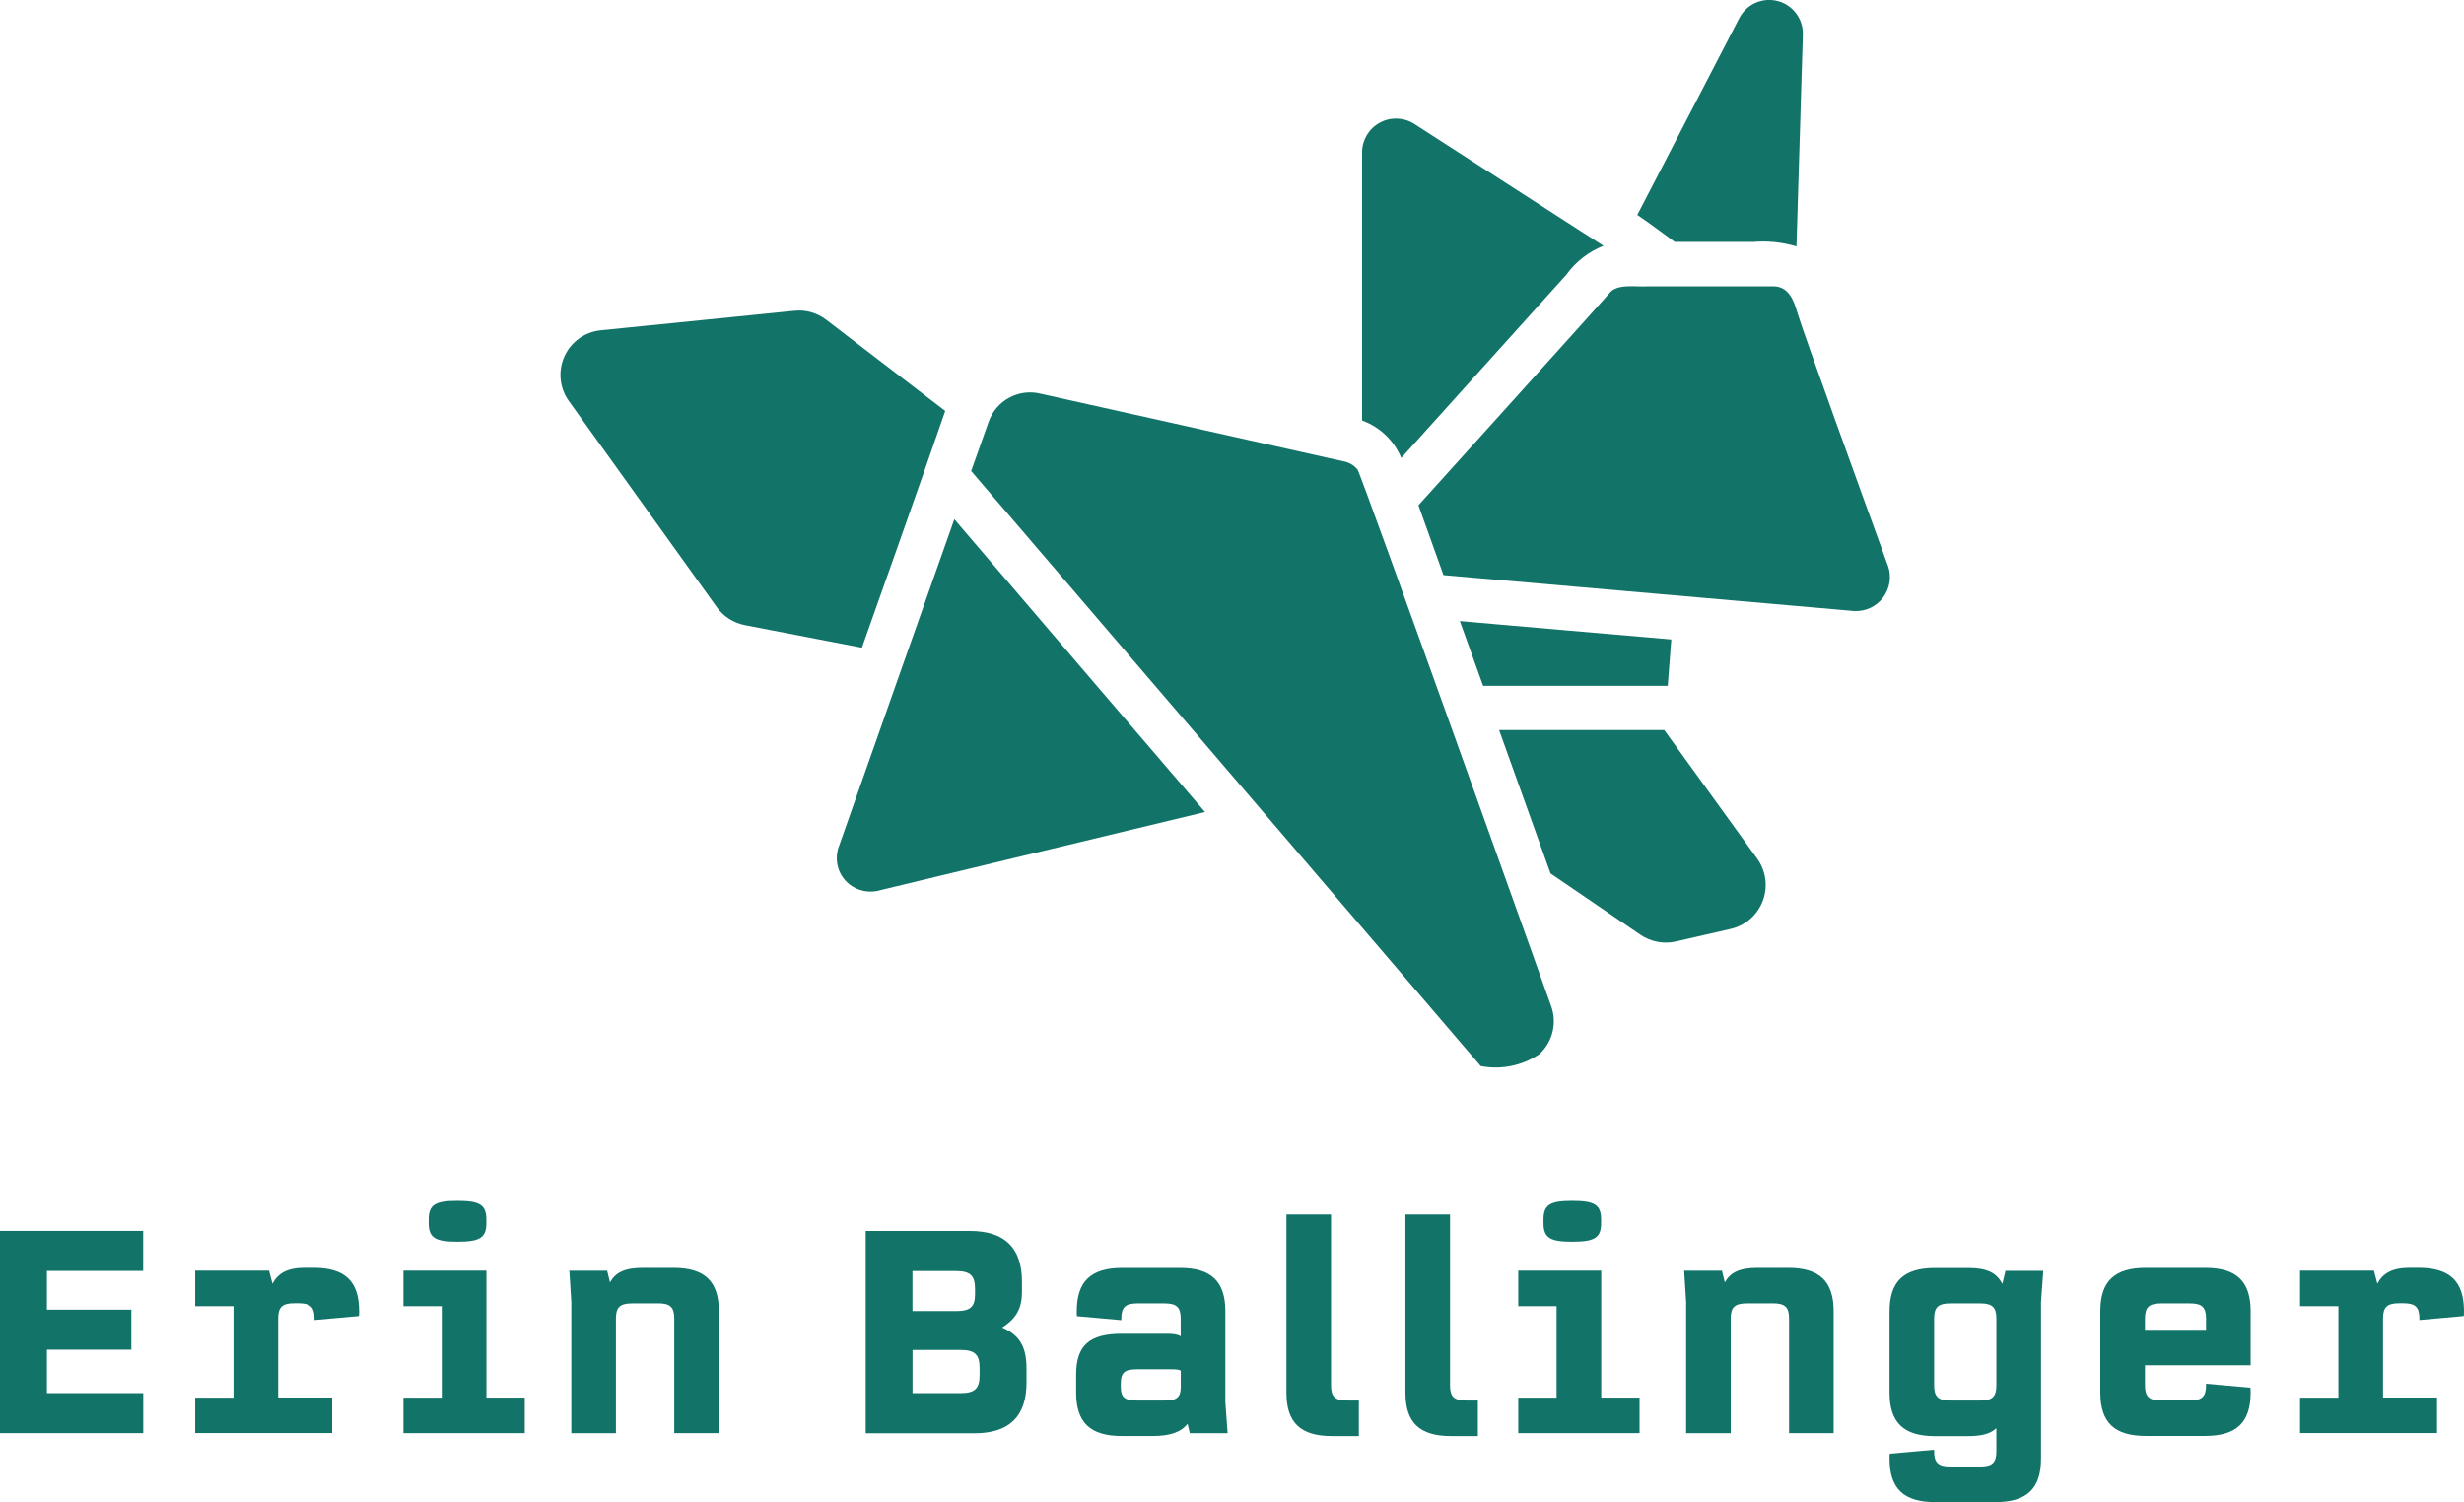
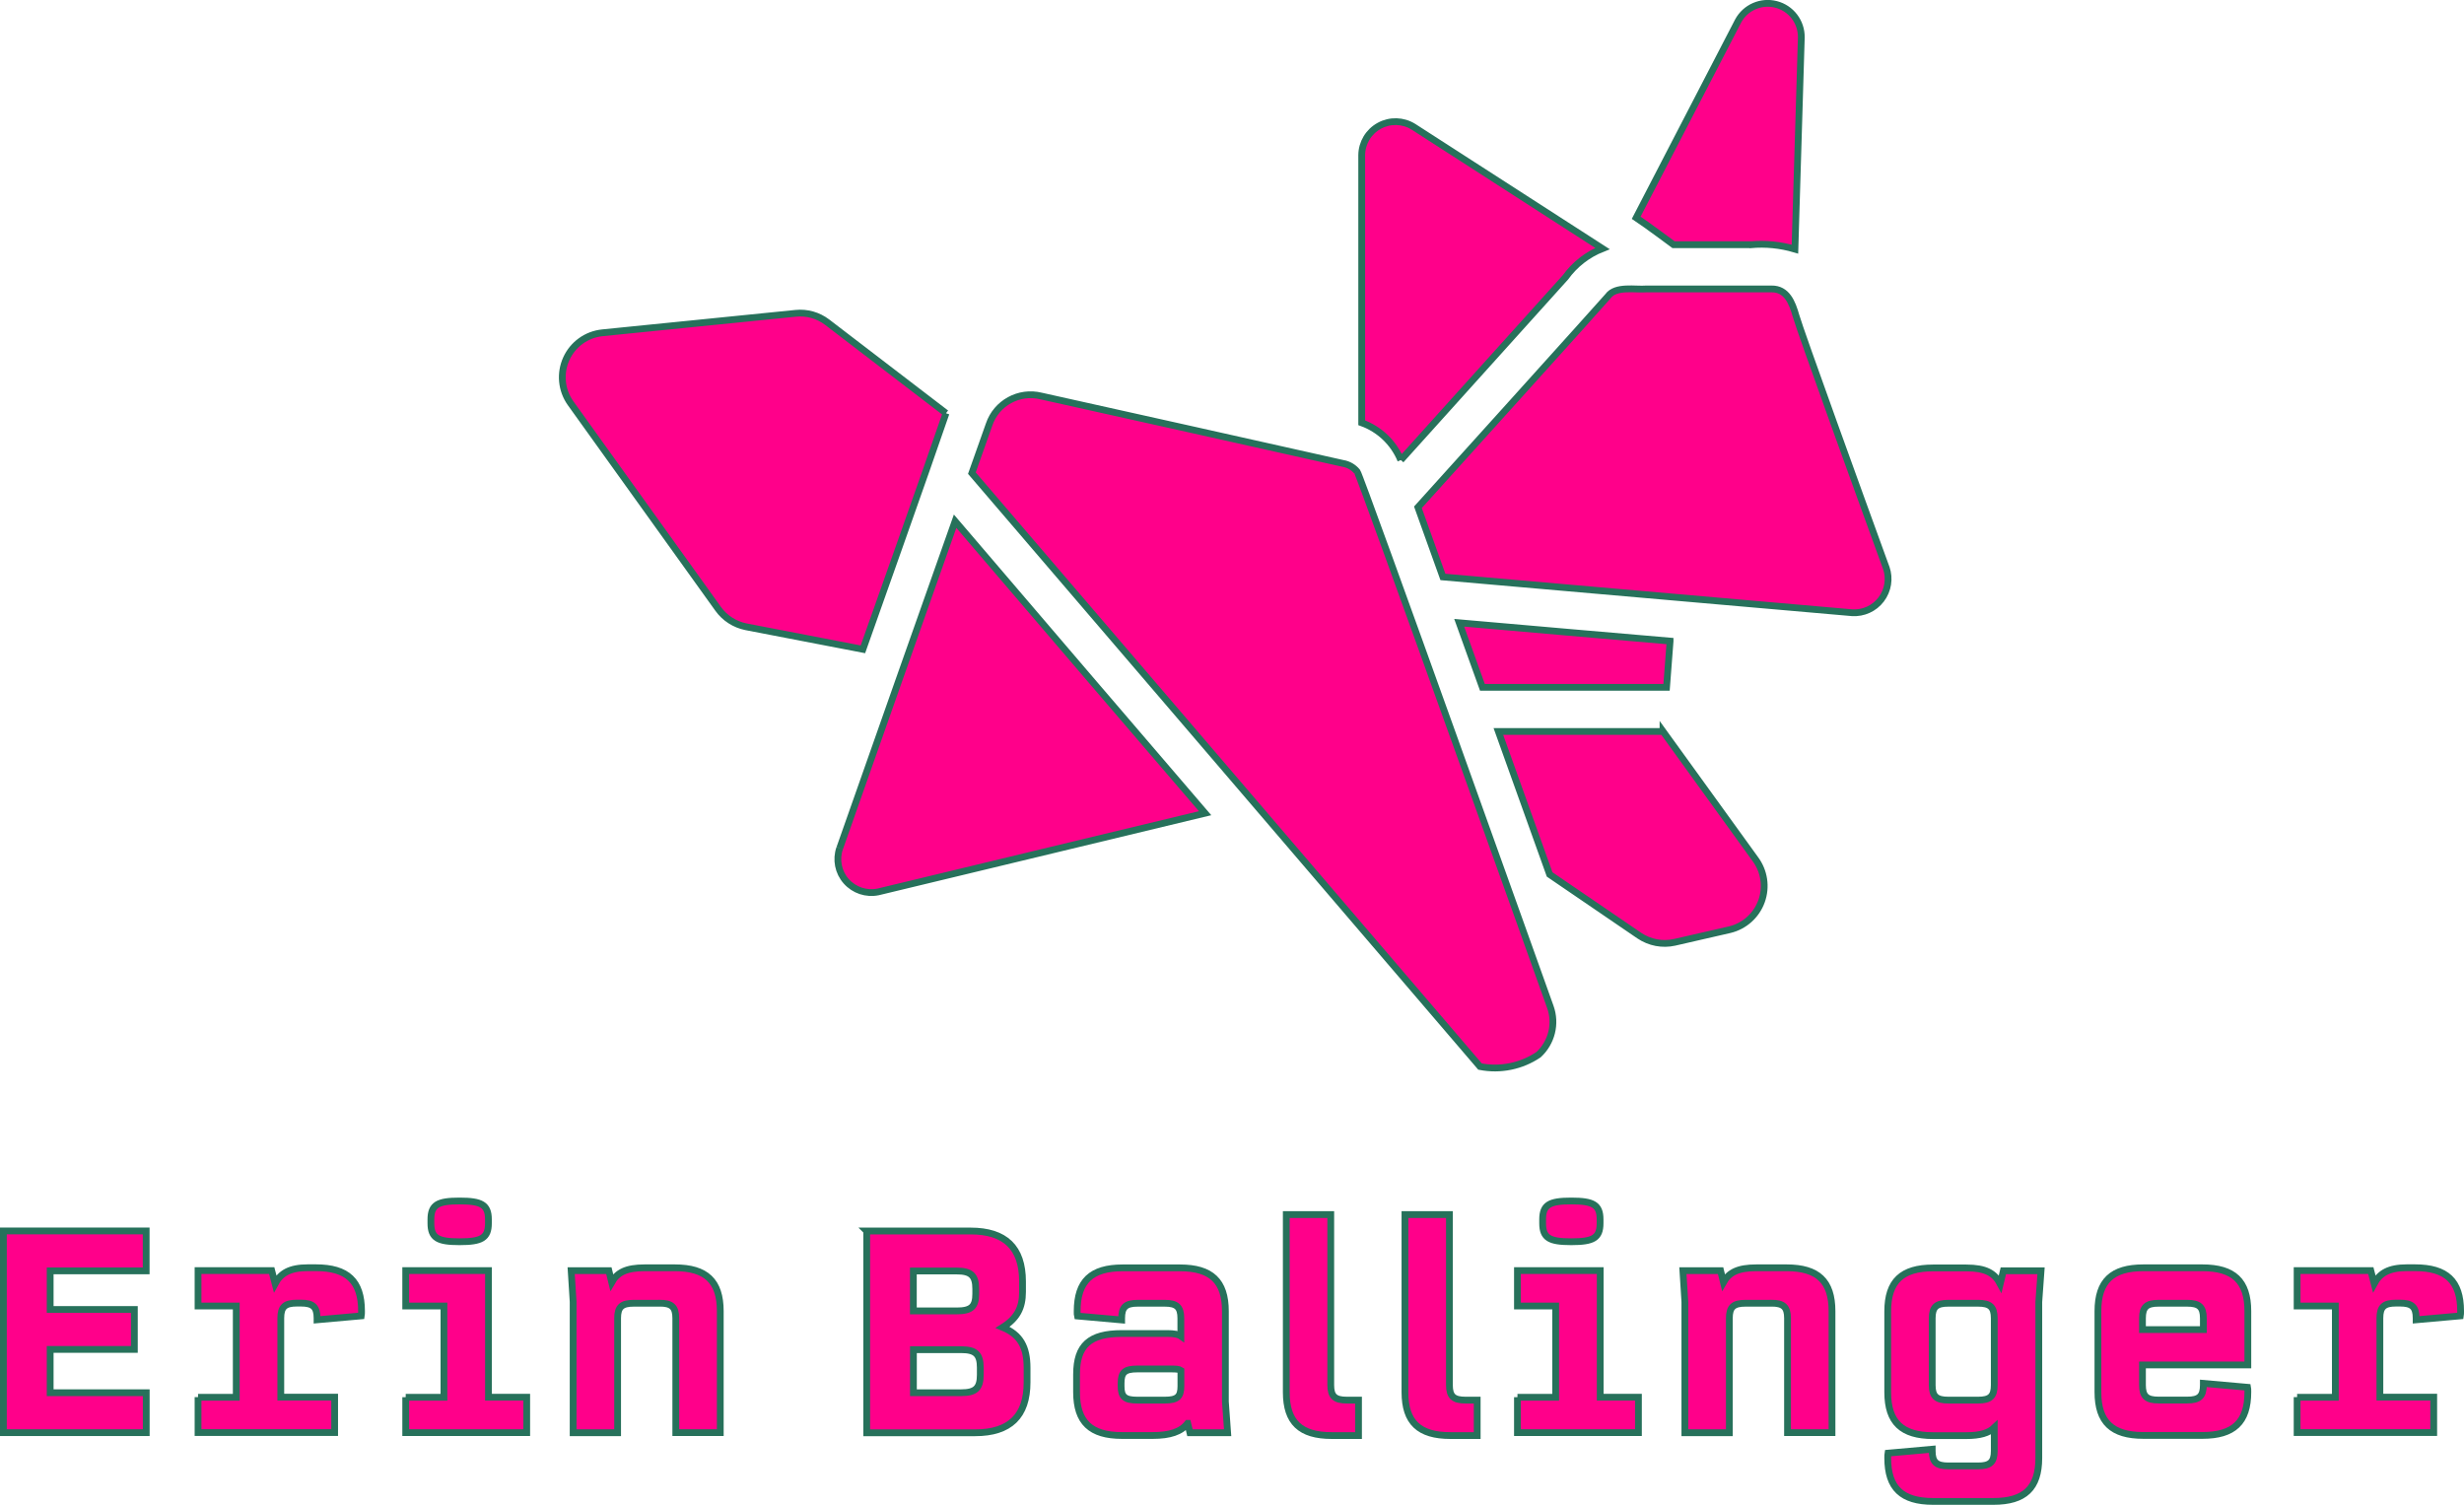
- <svg xmlns="http://www.w3.org/2000/svg" id="Layer_2" viewBox="0 0 361.93 220.63">
+ <svg xmlns="http://www.w3.org/2000/svg" id="Layer_2" data-name="Layer 2" viewBox="0 0 362.93 221.63">
  <defs>
    <style>
      .cls-1 {
-         fill: #127369;
+         fill: #ff008a;
+         stroke: #27715b;
+         stroke-miterlimit: 10;
      }
    </style>
  </defs>
-   <g id="Layer_1-2" data-name="Layer_1">
-     <path class="cls-1" d="M245.49,93.93c-4.21-.35-26.38-2.29-31.06-2.7l3.42,9.51h27.12l.52-6.8ZM244.45,107.24c-4.34,0-19.66,0-24.25,0l7.55,21.06,13.22,9.02c1.52,1.02,3.39,1.38,5.18.98l8.11-1.86c2.17-.51,3.94-2.09,4.7-4.19.76-2.1.41-4.44-.93-6.23l-13.58-18.79ZM257.37,35.55c2.19-.2,4.4.02,6.51.65l.94-31.19c.03-2.28-1.5-4.29-3.71-4.86-2.21-.57-4.52.44-5.6,2.45l-15.01,28.97c1.37.9,5.5,3.97,5.5,3.97h11.36ZM277.33,83.15c-3.64-10.01-12.62-34.76-13.31-37.19-.53-1.85-1.31-3.93-3.58-3.9-5.23,0-13.2,0-18.43,0-1.61.14-4.53-.5-5.66,1.07-.28.39-28,31.09-28,31.09l3.68,10.26,60.26,5.27c1.67.11,3.28-.62,4.29-1.95,1.01-1.33,1.3-3.08.75-4.66M205.84,67.26l24.25-26.92c1.37-1.9,3.26-3.37,5.44-4.23l-27.84-17.94c-1.53-.95-3.45-1.01-5.03-.14-1.58.86-2.57,2.51-2.59,4.31v39.43c2.61.94,4.7,2.94,5.76,5.5M123.18,124.43c-.58,1.68-.22,3.54.96,4.87,1.17,1.33,2.97,1.93,4.71,1.57l48.15-11.59c-2.38-2.76-30.44-35.51-36.82-43.01-4.1,11.54-12.83,36.35-16.99,48.15M199.39,68.96c-.53-.64-1.27-1.07-2.08-1.2-2.11-.5-44.47-9.93-44.47-9.93-3.25-.8-6.58,1.03-7.65,4.2,0,0-2.3,6.48-2.54,7.16,0,0,62.03,72.4,74.85,87.41,2.99.58,6.09-.05,8.61-1.75,1.94-1.78,2.63-4.56,1.74-7.04,0,0-27.98-78.33-28.45-78.85M138.84,60.36l-17.51-13.41c-1.32-1-2.97-1.47-4.62-1.3l-28.49,2.87c-2.33.24-4.35,1.7-5.31,3.83-.96,2.13-.73,4.61.62,6.52l21.75,30.31c.98,1.37,2.45,2.31,4.1,2.64l17.22,3.32s9.94-27.99,12.24-34.77" />
+   <g id="Layer_1-2" data-name="Layer 1">
+     <path class="cls-1" d="M245.99,94.43c-4.21-.35-26.38-2.29-31.06-2.7l3.42,9.51h27.12l.52-6.8ZM244.95,107.74c-4.34,0-19.66,0-24.25,0l7.55,21.06,13.22,9.02c1.52,1.02,3.39,1.38,5.18.98l8.11-1.86c2.17-.51,3.94-2.09,4.7-4.19.76-2.1.41-4.44-.93-6.23l-13.58-18.79ZM257.87,36.05c2.19-.2,4.4.02,6.51.65l.94-31.19c.03-2.28-1.5-4.29-3.71-4.86-2.21-.57-4.52.44-5.6,2.45l-15.01,28.97c1.37.9,5.5,3.97,5.5,3.97h11.36ZM277.83,83.65c-3.64-10.01-12.62-34.76-13.31-37.19-.53-1.85-1.31-3.93-3.58-3.9-5.23,0-13.2,0-18.43,0-1.61.14-4.53-.5-5.66,1.07-.28.39-28,31.09-28,31.09l3.68,10.26,60.26,5.27c1.67.11,3.28-.62,4.29-1.95,1.01-1.33,1.3-3.08.75-4.66M206.34,67.76l24.25-26.92c1.37-1.9,3.26-3.37,5.44-4.23l-27.84-17.94c-1.53-.95-3.45-1.01-5.03-.14-1.58.86-2.57,2.51-2.59,4.31v39.43c2.61.94,4.7,2.94,5.76,5.5M123.68,124.93c-.58,1.68-.22,3.54.96,4.87,1.17,1.33,2.97,1.93,4.71,1.57l48.15-11.59c-2.38-2.76-30.44-35.51-36.82-43.01-4.1,11.54-12.83,36.35-16.99,48.15M199.89,69.46c-.53-.64-1.27-1.07-2.08-1.2-2.11-.5-44.47-9.93-44.47-9.93-3.25-.8-6.58,1.03-7.65,4.2,0,0-2.3,6.48-2.54,7.16,0,0,62.03,72.4,74.85,87.41,2.99.58,6.09-.05,8.61-1.75,1.94-1.78,2.63-4.56,1.74-7.04,0,0-27.98-78.33-28.45-78.85M139.34,60.86l-17.51-13.41c-1.32-1-2.97-1.47-4.62-1.3l-28.49,2.87c-2.33.24-4.35,1.7-5.31,3.83-.96,2.13-.73,4.61.62,6.52l21.75,30.31c.98,1.37,2.45,2.31,4.1,2.64l17.22,3.32s9.94-27.99,12.24-34.77" />
    <g>
-       <path class="cls-1" d="M6.89,186.7v5.68h12.4v5.88H6.89v6.38h14.15v5.88H0v-29.71h21.03v5.88H6.89Z" />
-       <path class="cls-1" d="M28.67,205.31h5.63v-13.44h-5.63v-5.22h10.85l.5,1.92c.83-1.54,2.17-2.34,4.8-2.34h1.21c4.63,0,6.72,1.96,6.72,6.38,0,.38,0,.46-.04.71l-6.51.58v-.25c0-1.67-.63-2.21-2.38-2.21h-.58c-1.75,0-2.38.54-2.38,2.21v11.64h7.93v5.22h-20.12v-5.22Z" />
-       <path class="cls-1" d="M59.26,205.31h5.63v-13.44h-5.63v-5.22h12.19v18.65h5.63v5.22h-17.82v-5.22ZM62.97,179.69v-.58c0-2.17,1.04-2.71,4.17-2.71h.08c3.17,0,4.22.54,4.22,2.71v.58c0,2.17-1.04,2.71-4.22,2.71h-.08c-3.13,0-4.17-.54-4.17-2.71Z" />
-       <path class="cls-1" d="M96.65,191.46h-3.8c-1.75,0-2.38.54-2.38,2.21v16.86h-6.55v-19.28l-.29-4.59h5.55l.42,1.71c.83-1.46,2.17-2.13,4.84-2.13h4.47c4.59,0,6.68,1.96,6.68,6.38v17.9h-6.55v-16.86c0-1.67-.63-2.21-2.38-2.21Z" />
-       <path class="cls-1" d="M127.15,180.82h15.32c5.09,0,7.64,2.46,7.64,7.43v1.54c0,2.34-.79,3.88-2.92,5.22,2.59,1.08,3.59,2.88,3.59,5.97v2.13c0,4.97-2.55,7.43-7.64,7.43h-15.98v-29.71ZM140.42,192.59c2.13,0,2.8-.63,2.8-2.5v-.75c0-1.96-.71-2.63-2.8-2.63h-6.39v5.88h6.39ZM141.09,198.3h-7.05v6.34h7.05c2.09,0,2.8-.67,2.8-2.63v-1.08c0-1.96-.71-2.63-2.8-2.63Z" />
-       <path class="cls-1" d="M174.43,209.15c-.96,1.25-2.63,1.79-5.13,1.79h-4.55c-4.59,0-6.68-1.96-6.68-6.38v-2.63c0-4.26,1.92-6.01,6.68-6.01h6.68c1,0,1.63.12,2,.38v-2.63c0-1.67-.63-2.21-2.38-2.21h-3.96c-1.75,0-2.38.54-2.38,2.21v.25l-6.51-.58c-.04-.17-.04-.29-.04-.71,0-4.42,2.09-6.38,6.68-6.38h8.47c4.59,0,6.68,1.96,6.68,6.38v13.31l.33,4.59h-5.55l-.33-1.38ZM167.01,205.73h4.05c1.84,0,2.38-.5,2.38-2.04v-2.34c-.25-.17-.67-.21-1.38-.21h-5.05c-1.84,0-2.38.5-2.38,2.09v.46c0,1.54.54,2.04,2.38,2.04Z" />
-       <path class="cls-1" d="M199.6,205.73v5.22h-3.96c-4.59,0-6.68-1.96-6.68-6.38v-26.17h6.55v25.12c0,1.67.63,2.21,2.38,2.21h1.71Z" />
-       <path class="cls-1" d="M217.08,205.73v5.22h-3.96c-4.59,0-6.68-1.96-6.68-6.38v-26.17h6.55v25.12c0,1.67.63,2.21,2.38,2.21h1.71Z" />
-       <path class="cls-1" d="M223.01,205.31h5.63v-13.44h-5.63v-5.22h12.19v18.65h5.63v5.22h-17.82v-5.22ZM226.72,179.69v-.58c0-2.17,1.04-2.71,4.17-2.71h.08c3.17,0,4.21.54,4.21,2.71v.58c0,2.17-1.04,2.71-4.21,2.71h-.08c-3.13,0-4.17-.54-4.17-2.71Z" />
-       <path class="cls-1" d="M260.4,191.46h-3.8c-1.75,0-2.38.54-2.38,2.21v16.86h-6.55v-19.28l-.29-4.59h5.55l.42,1.71c.83-1.46,2.17-2.13,4.84-2.13h4.47c4.59,0,6.68,1.96,6.68,6.38v17.9h-6.55v-16.86c0-1.67-.63-2.21-2.38-2.21Z" />
-       <path class="cls-1" d="M277.55,214.25c0-.38,0-.46.04-.71l6.51-.58v.25c0,1.67.63,2.21,2.38,2.21h4.38c1.75,0,2.38-.54,2.38-2.21v-3.42c-.83.79-2.09,1.17-4.13,1.17h-4.88c-4.59,0-6.68-1.96-6.68-6.38v-11.94c0-4.42,2.09-6.38,6.68-6.38h4.88c2.84,0,4.17.75,5.01,2.34l.46-1.92h5.55l-.33,4.59v22.99c0,4.42-2.09,6.39-6.68,6.39h-8.89c-4.59,0-6.68-1.96-6.68-6.39ZM286.48,205.73h4.38c1.75,0,2.38-.54,2.38-2.21v-9.85c0-1.67-.63-2.21-2.38-2.21h-4.38c-1.75,0-2.38.54-2.38,2.21v9.85c0,1.67.63,2.21,2.38,2.21Z" />
-       <path class="cls-1" d="M308.51,204.56v-11.94c0-4.42,2.09-6.38,6.68-6.38h8.72c4.59,0,6.68,1.96,6.68,6.38v7.93h-15.52v2.96c0,1.67.63,2.21,2.38,2.21h4.21c1.75,0,2.38-.54,2.38-2.21v-.25l6.51.58c.04.21.04.25.04.71,0,4.42-2.09,6.38-6.68,6.38h-8.72c-4.59,0-6.68-1.96-6.68-6.38ZM324.04,195.34v-1.67c0-1.67-.63-2.21-2.38-2.21h-4.21c-1.75,0-2.38.54-2.38,2.21v1.67h8.97Z" />
-       <path class="cls-1" d="M337.85,205.31h5.63v-13.44h-5.63v-5.22h10.85l.5,1.92c.83-1.54,2.17-2.34,4.8-2.34h1.21c4.63,0,6.72,1.96,6.72,6.38,0,.38,0,.46-.04.71l-6.51.58v-.25c0-1.67-.63-2.21-2.38-2.21h-.58c-1.75,0-2.38.54-2.38,2.21v11.64h7.93v5.22h-20.12v-5.22Z" />
+       <path class="cls-1" d="M7.39,187.2v5.68h12.4v5.88H7.39v6.38h14.15v5.88H.5v-29.71h21.03v5.88H7.39Z" />
+       <path class="cls-1" d="M29.17,205.81h5.63v-13.44h-5.63v-5.22h10.85l.5,1.92c.83-1.54,2.17-2.34,4.8-2.34h1.21c4.63,0,6.72,1.96,6.72,6.38,0,.38,0,.46-.04.71l-6.51.58v-.25c0-1.67-.63-2.21-2.38-2.21h-.58c-1.75,0-2.38.54-2.38,2.21v11.64h7.93v5.22h-20.12v-5.22Z" />
+       <path class="cls-1" d="M59.76,205.81h5.63v-13.44h-5.63v-5.22h12.19v18.65h5.63v5.22h-17.82v-5.22ZM63.47,180.19v-.58c0-2.17,1.04-2.71,4.17-2.71h.08c3.17,0,4.22.54,4.22,2.71v.58c0,2.17-1.04,2.71-4.22,2.71h-.08c-3.13,0-4.17-.54-4.17-2.71Z" />
+       <path class="cls-1" d="M97.15,191.96h-3.8c-1.75,0-2.38.54-2.38,2.21v16.86h-6.55v-19.28l-.29-4.59h5.55l.42,1.71c.83-1.46,2.17-2.13,4.84-2.13h4.47c4.59,0,6.68,1.96,6.68,6.38v17.9h-6.55v-16.86c0-1.67-.63-2.21-2.38-2.21Z" />
+       <path class="cls-1" d="M127.65,181.32h15.32c5.09,0,7.64,2.46,7.64,7.43v1.54c0,2.34-.79,3.88-2.92,5.22,2.59,1.08,3.59,2.88,3.59,5.97v2.13c0,4.97-2.55,7.43-7.64,7.43h-15.98v-29.71ZM140.92,193.09c2.13,0,2.8-.63,2.8-2.5v-.75c0-1.96-.71-2.63-2.8-2.63h-6.39v5.88h6.39ZM141.59,198.8h-7.05v6.34h7.05c2.09,0,2.8-.67,2.8-2.63v-1.08c0-1.96-.71-2.63-2.8-2.63Z" />
+       <path class="cls-1" d="M174.93,209.65c-.96,1.25-2.63,1.79-5.13,1.79h-4.55c-4.59,0-6.68-1.96-6.68-6.38v-2.63c0-4.26,1.92-6.01,6.68-6.01h6.68c1,0,1.63.12,2,.38v-2.63c0-1.67-.63-2.21-2.38-2.21h-3.96c-1.75,0-2.38.54-2.38,2.21v.25l-6.51-.58c-.04-.17-.04-.29-.04-.71,0-4.42,2.09-6.38,6.68-6.38h8.47c4.59,0,6.68,1.96,6.68,6.38v13.31l.33,4.59h-5.55l-.33-1.38ZM167.51,206.23h4.05c1.84,0,2.38-.5,2.38-2.04v-2.34c-.25-.17-.67-.21-1.38-.21h-5.05c-1.84,0-2.38.5-2.38,2.09v.46c0,1.54.54,2.04,2.38,2.04Z" />
+       <path class="cls-1" d="M200.1,206.23v5.22h-3.96c-4.59,0-6.68-1.96-6.68-6.38v-26.17h6.55v25.12c0,1.67.63,2.21,2.38,2.21h1.71Z" />
+       <path class="cls-1" d="M217.58,206.23v5.22h-3.96c-4.59,0-6.68-1.96-6.68-6.38v-26.17h6.55v25.12c0,1.67.63,2.21,2.38,2.21h1.71Z" />
+       <path class="cls-1" d="M223.51,205.81h5.63v-13.44h-5.63v-5.22h12.19v18.65h5.63v5.22h-17.82v-5.22ZM227.22,180.19v-.58c0-2.17,1.04-2.71,4.17-2.71h.08c3.17,0,4.21.54,4.21,2.71v.58c0,2.17-1.04,2.71-4.21,2.71h-.08c-3.13,0-4.17-.54-4.17-2.71Z" />
+       <path class="cls-1" d="M260.9,191.96h-3.8c-1.75,0-2.38.54-2.38,2.21v16.86h-6.55v-19.28l-.29-4.59h5.55l.42,1.71c.83-1.46,2.17-2.13,4.84-2.13h4.47c4.59,0,6.68,1.96,6.68,6.38v17.9h-6.55v-16.86c0-1.67-.63-2.21-2.38-2.21Z" />
+       <path class="cls-1" d="M278.05,214.75c0-.38,0-.46.04-.71l6.51-.58v.25c0,1.67.63,2.21,2.38,2.21h4.38c1.75,0,2.38-.54,2.38-2.21v-3.42c-.83.79-2.09,1.17-4.13,1.17h-4.88c-4.59,0-6.68-1.96-6.68-6.38v-11.94c0-4.42,2.09-6.38,6.68-6.38h4.88c2.84,0,4.17.75,5.01,2.34l.46-1.92h5.55l-.33,4.59v22.99c0,4.42-2.09,6.39-6.68,6.39h-8.89c-4.59,0-6.68-1.96-6.68-6.39ZM286.98,206.23h4.38c1.75,0,2.38-.54,2.38-2.21v-9.85c0-1.67-.63-2.21-2.38-2.21h-4.38c-1.75,0-2.38.54-2.38,2.21v9.85c0,1.67.63,2.21,2.38,2.21Z" />
+       <path class="cls-1" d="M309.01,205.06v-11.94c0-4.42,2.09-6.38,6.68-6.38h8.72c4.59,0,6.68,1.96,6.68,6.38v7.93h-15.52v2.96c0,1.67.63,2.21,2.38,2.21h4.21c1.75,0,2.38-.54,2.38-2.21v-.25l6.51.58c.04.21.04.25.04.71,0,4.42-2.09,6.38-6.68,6.38h-8.72c-4.59,0-6.68-1.96-6.68-6.38ZM324.54,195.84v-1.67c0-1.67-.63-2.21-2.38-2.21h-4.21c-1.75,0-2.38.54-2.38,2.21v1.67h8.97Z" />
+       <path class="cls-1" d="M338.35,205.81h5.63v-13.44h-5.63v-5.22h10.85l.5,1.92c.83-1.54,2.17-2.34,4.8-2.34h1.21c4.63,0,6.72,1.96,6.72,6.38,0,.38,0,.46-.04.71l-6.51.58v-.25c0-1.67-.63-2.21-2.38-2.21h-.58c-1.75,0-2.38.54-2.38,2.21v11.64h7.93v5.22h-20.12v-5.22Z" />
    </g>
  </g>
</svg>
